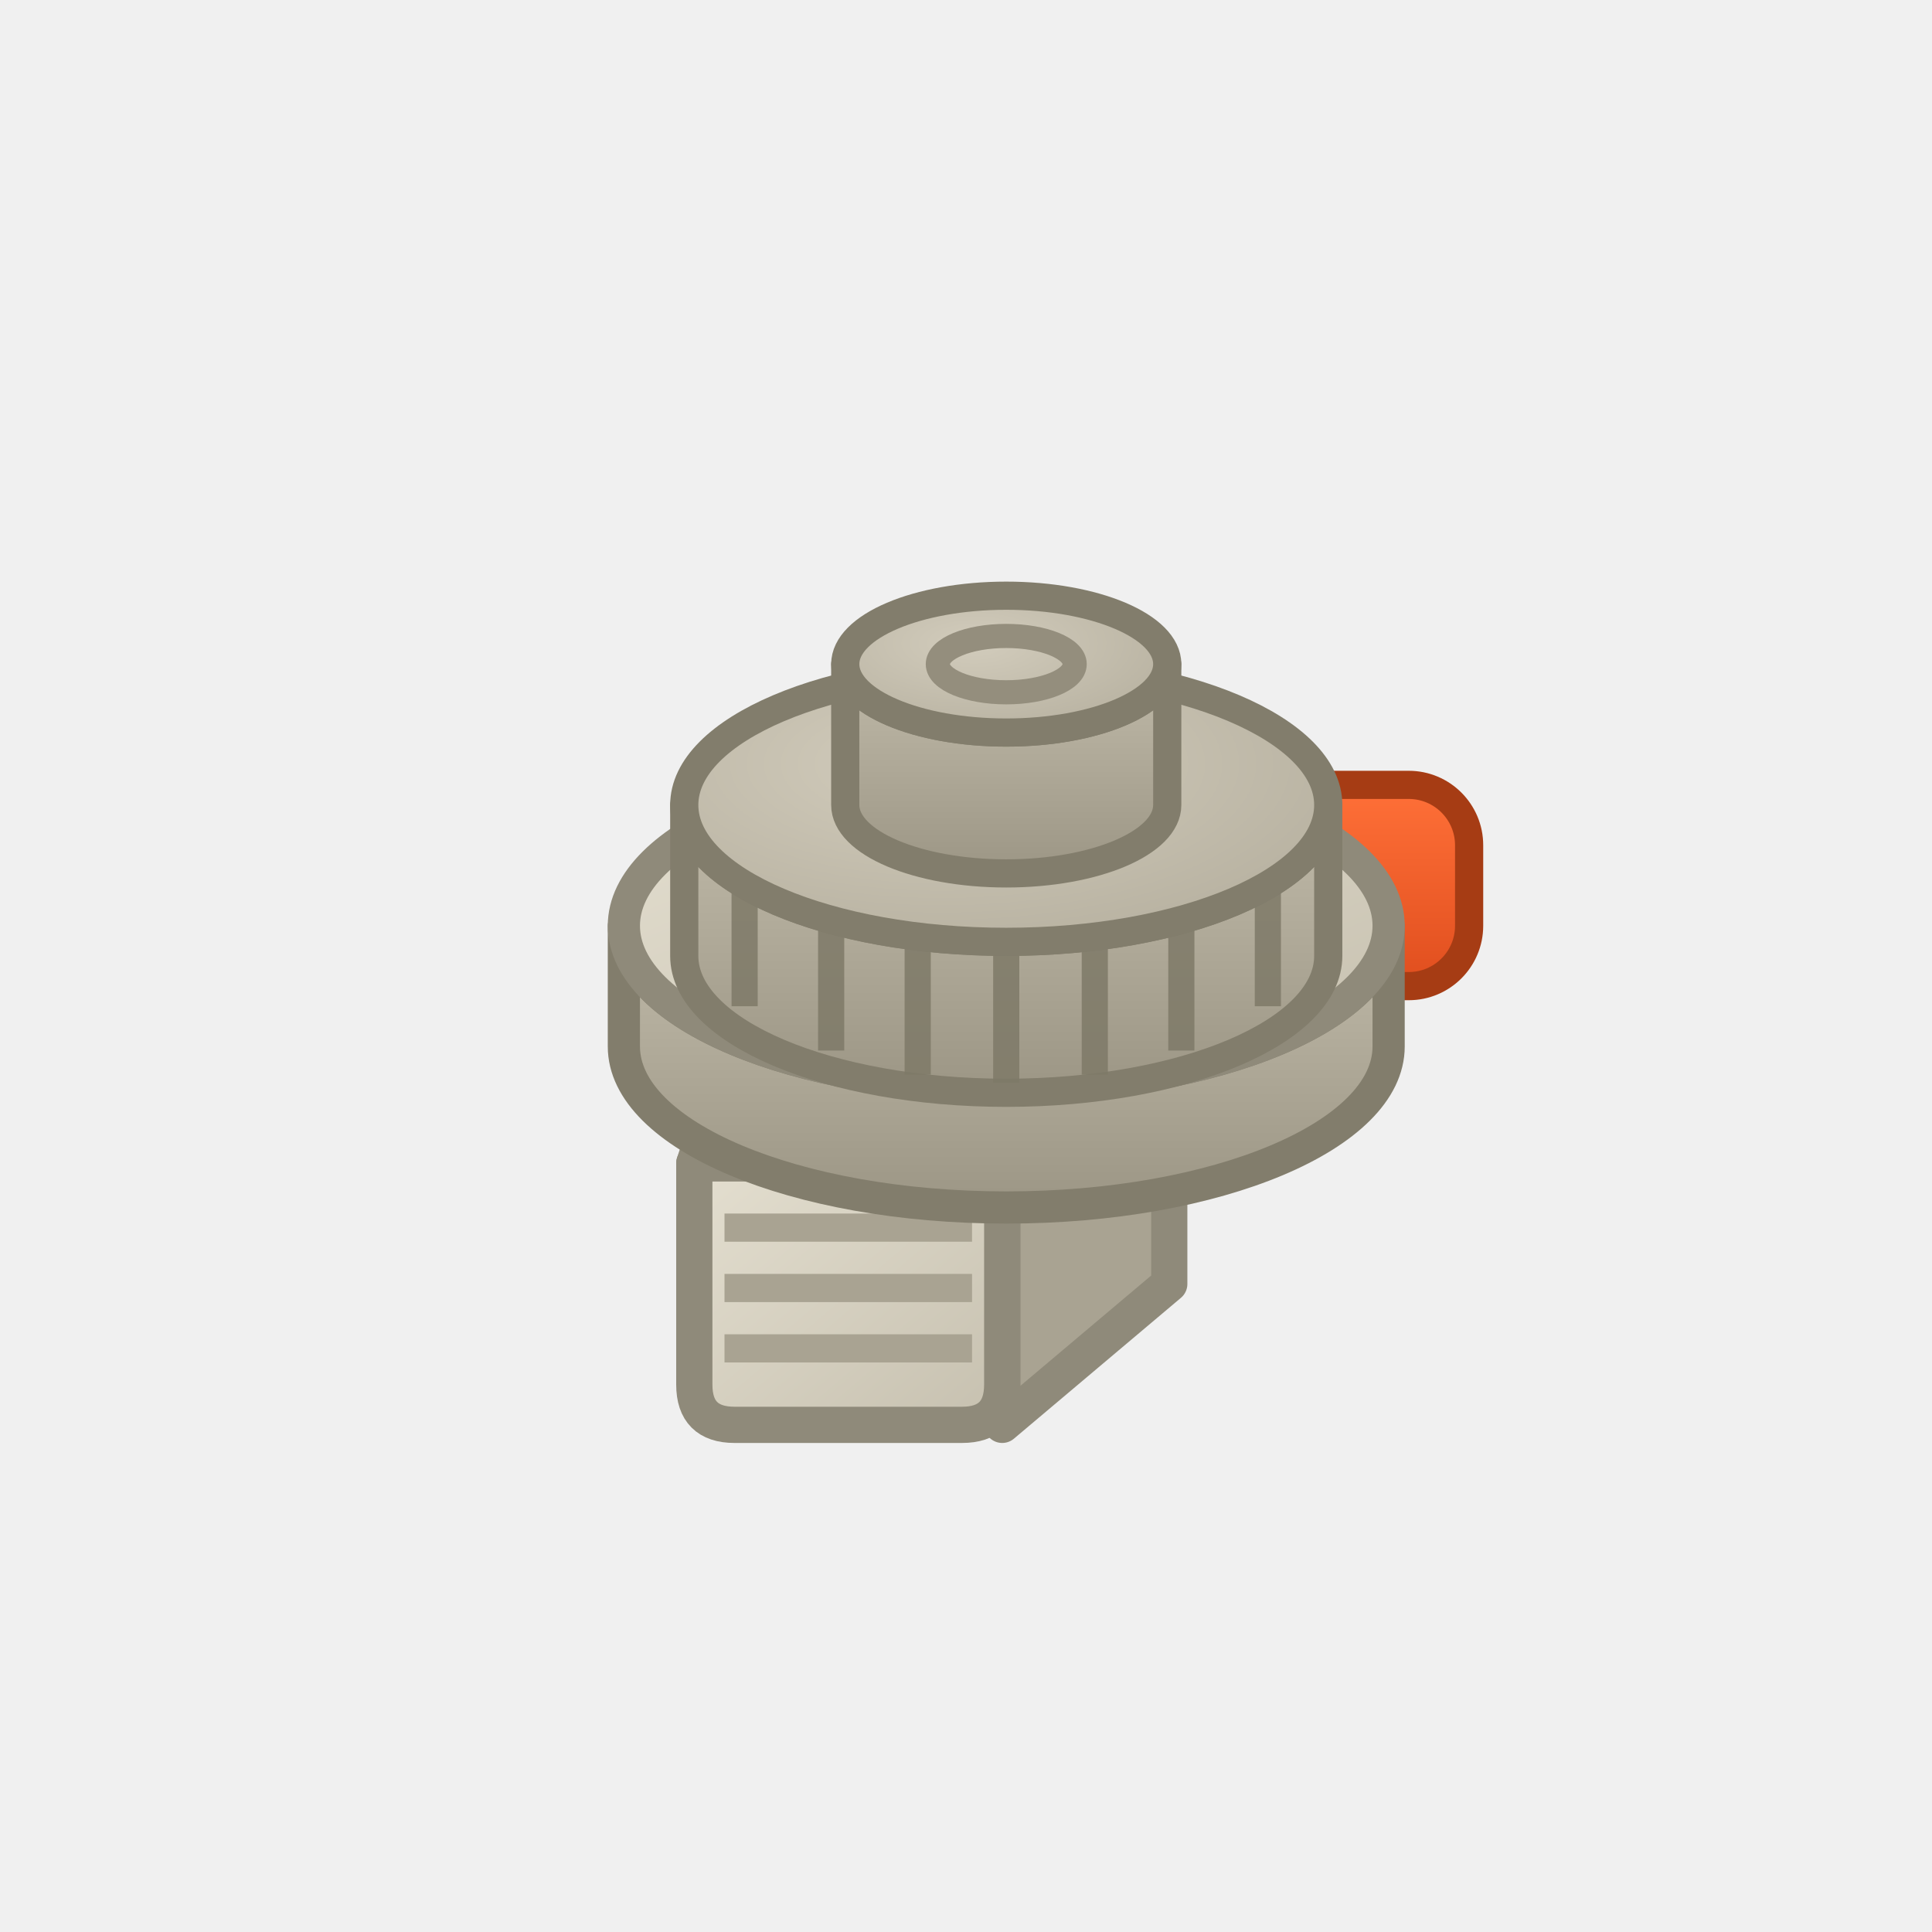
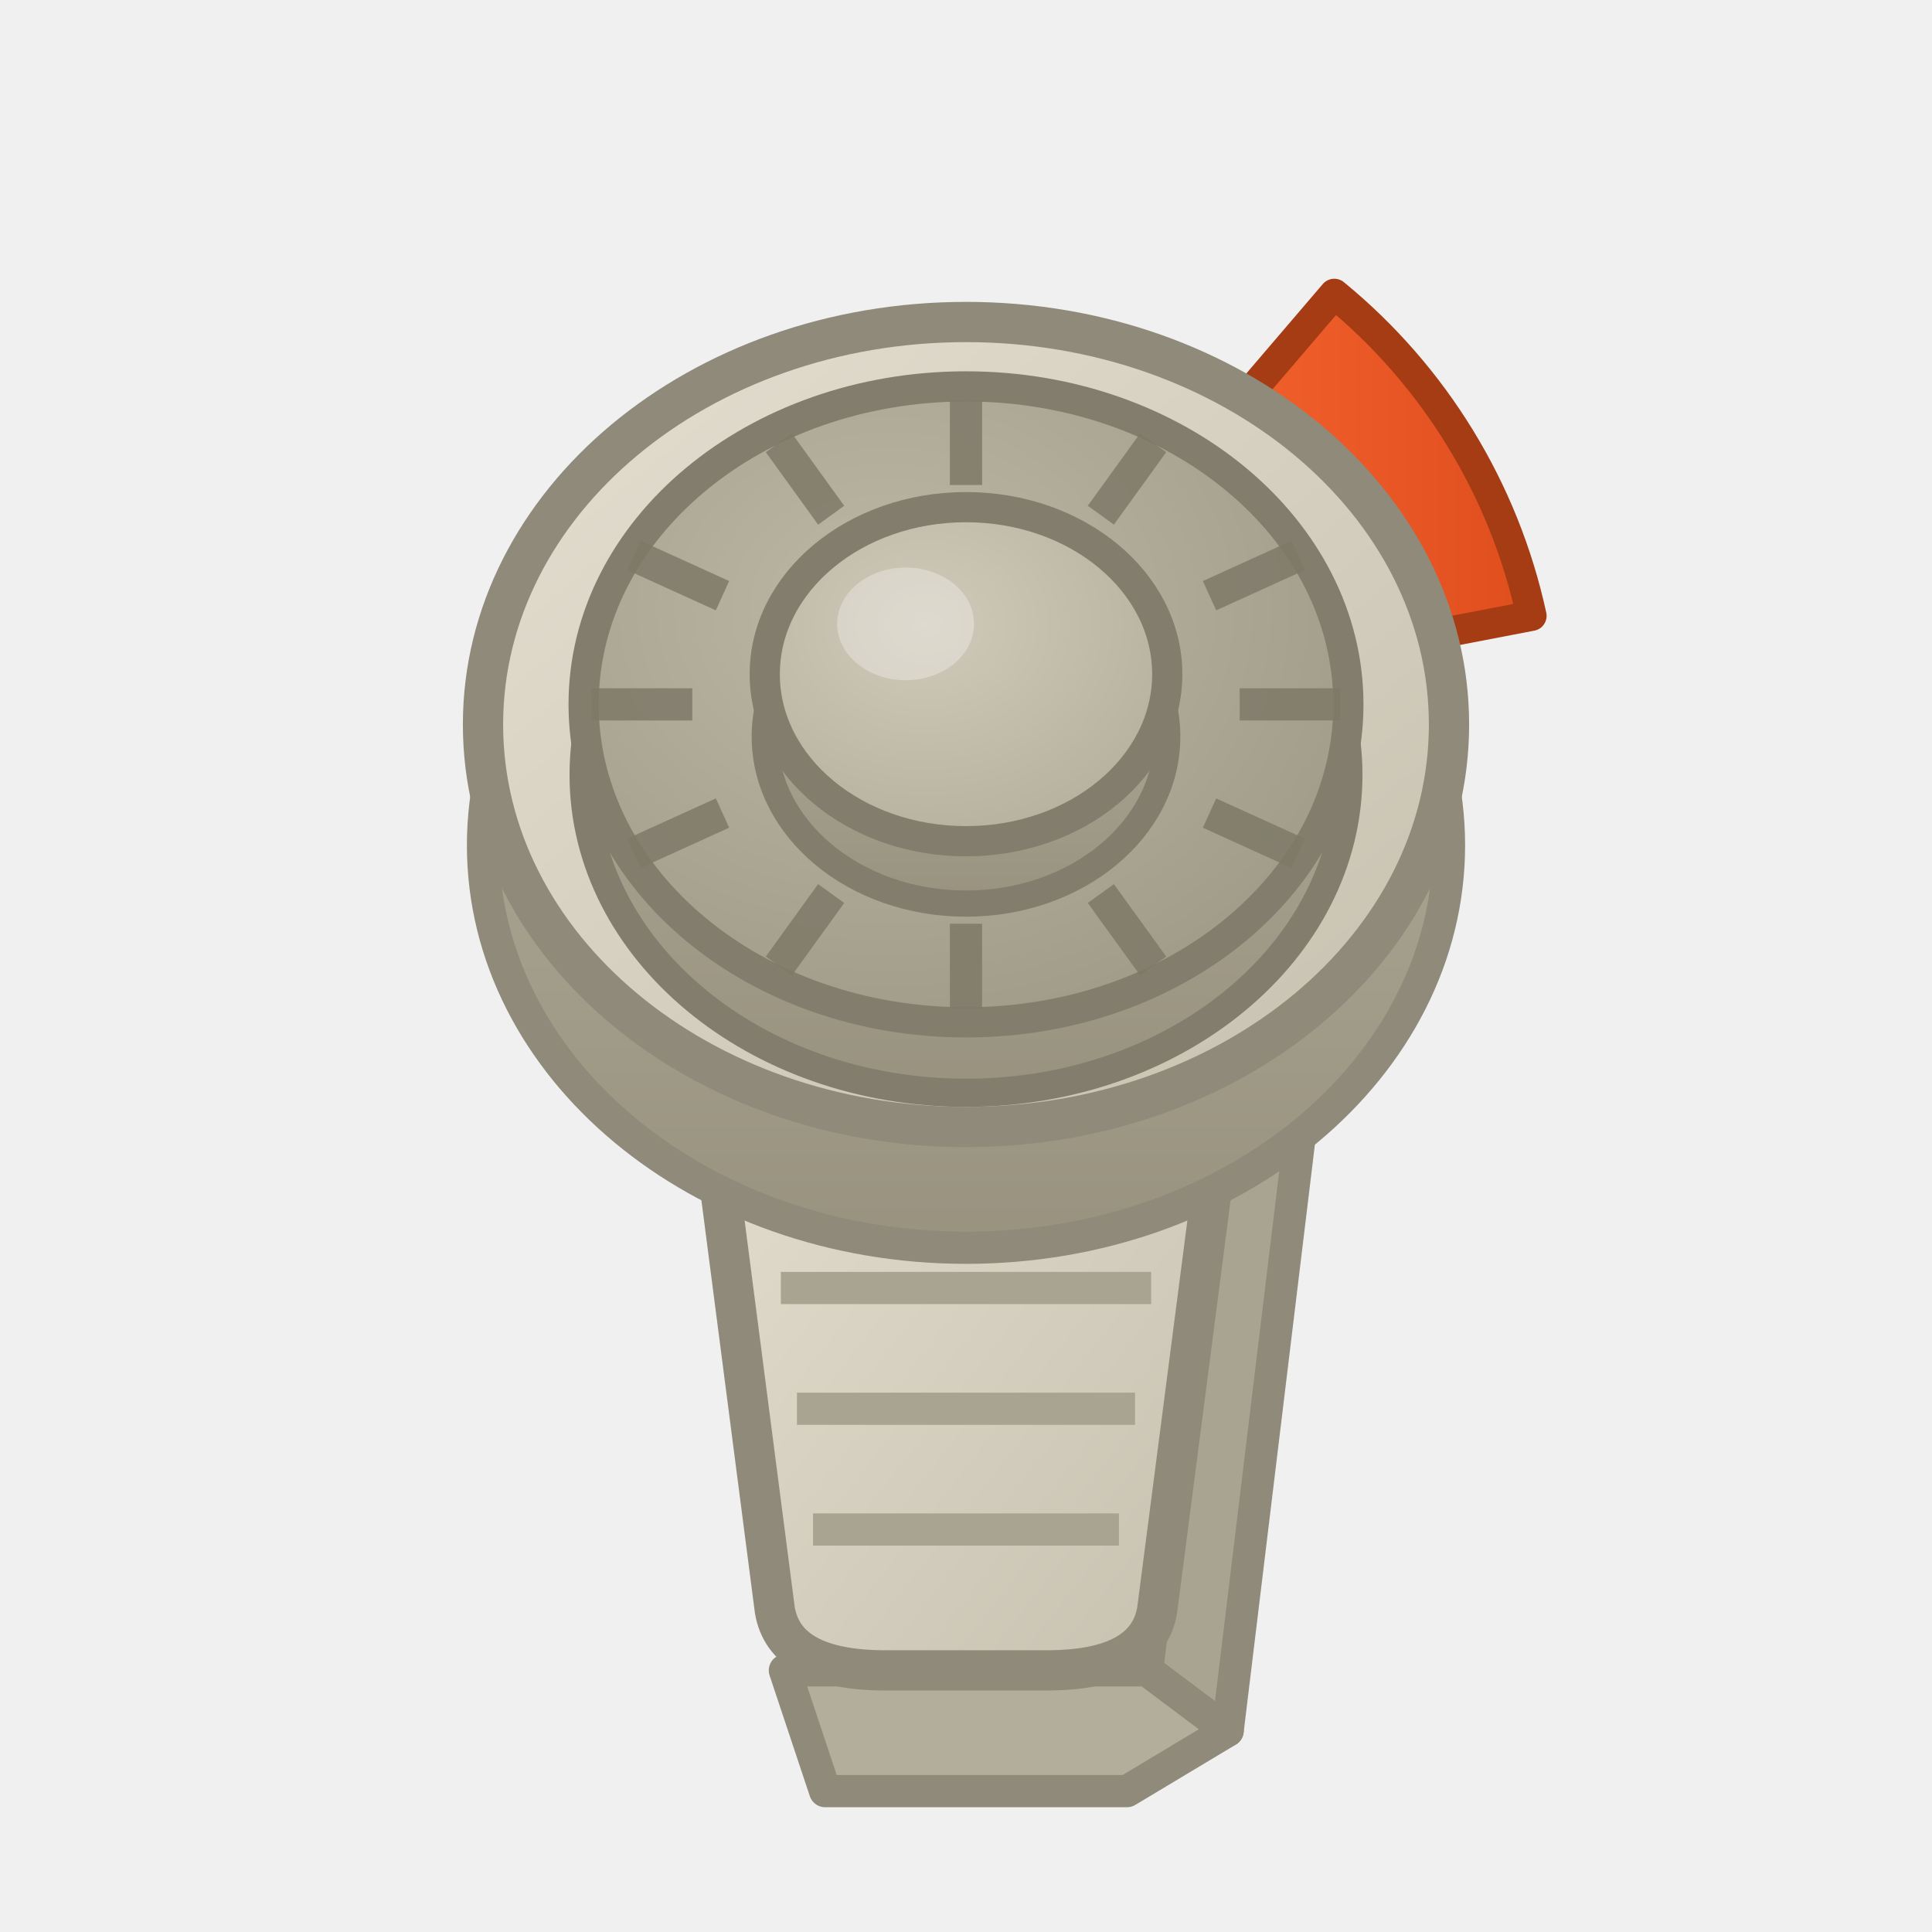
<svg xmlns="http://www.w3.org/2000/svg" viewBox="0 0 96 96" width="96" height="96">
  <defs>
    <linearGradient id="pBody" x1="0" y1="0" x2="1" y2="1">
      <stop offset="0" stop-color="#E4DFD0" />
      <stop offset="1" stop-color="#C6C0AF" />
    </linearGradient>
    <linearGradient id="pSide" x1="0" y1="0" x2="0" y2="1">
-       <stop offset="0" stop-color="#C0BAA9" />
-       <stop offset="1" stop-color="#9C9685" />
+       <stop offset="0" stop-color="#B6B09F" />
+       <stop offset="1" stop-color="#98927F" />
    </linearGradient>
-     <radialGradient id="pTop" cx="0.4" cy="0.35" r="0.9">
-       <stop offset="0" stop-color="#D2CCBC" />
-       <stop offset="1" stop-color="#B0AA99" />
+     <radialGradient id="pDial" cx="0.4" cy="0.35" r="0.85">
+       <stop offset="0" stop-color="#BDB7A5" />
+       <stop offset="1" stop-color="#9A9483" />
    </radialGradient>
-     <linearGradient id="pBtn" x1="0" y1="0" x2="0" y2="1">
+     <radialGradient id="pCap" cx="0.4" cy="0.35" r="0.9">
+       <stop offset="0" stop-color="#D0CABA" />
+       <stop offset="1" stop-color="#AEA896" />
+     </radialGradient>
+     <linearGradient id="pBtn" x1="0" y1="0" x2="1" y2="0">
      <stop offset="0" stop-color="#FF7038" />
      <stop offset="1" stop-color="#E04E1E" />
    </linearGradient>
  </defs>
-   <polygon points="49.8,57.8 58.1,50.8 58.1,63.8 49.8,70.8" fill="#A9A392" stroke="#8F8A7A" stroke-width="1.8" stroke-linejoin="round" />
-   <path d="M 34.5,57.8 L 49.8,57.8 L 49.8,68.8 Q 49.8,70.8 47.8,70.8 L 36.5,70.8 Q 34.5,70.8 34.5,68.8 Z" fill="url(#pBody)" stroke="#8F8A7A" stroke-width="1.8" stroke-linejoin="round" />
-   <polygon points="36.8,50.8 58.1,50.8 49.8,57.8 34.5,57.8" fill="#E0DBCB" stroke="#8F8A7A" stroke-width="1.8" stroke-linejoin="round" />
-   <line x1="36" y1="61" x2="48.3" y2="61" stroke="#A9A392" stroke-width="1.4" />
-   <line x1="36" y1="64" x2="48.3" y2="64" stroke="#A9A392" stroke-width="1.4" />
-   <line x1="36" y1="67" x2="48.3" y2="67" stroke="#A9A392" stroke-width="1.4" />
-   <line x1="38.5" y1="53.9" x2="52.5" y2="53.9" stroke="#A9A392" stroke-width="1.2" opacity="0.9" />
-   <rect x="63" y="39" width="10" height="10" rx="3" fill="url(#pBtn)" stroke="#A63C14" stroke-width="1.4" />
-   <path d="M 31,46 A 19,8 0 0 0 69,46 L 69,52 A 19,8 0 0 1 31,52 Z" fill="url(#pSide)" stroke="#827D6C" stroke-width="1.6" stroke-linejoin="round" />
-   <ellipse cx="50" cy="46" rx="19" ry="8" fill="url(#pBody)" stroke="#8F8A7A" stroke-width="1.6" />
-   <path d="M 34,40 A 16,6.8 0 0 0 66,40 L 66,47.5 A 16,6.8 0 0 1 34,47.5 Z" fill="url(#pSide)" stroke="#827D6C" stroke-width="1.4" stroke-linejoin="round" />
-   <g stroke="#7E7967" stroke-width="1.3" opacity="0.85">
-     <line x1="37" y1="42.5" x2="37" y2="50" />
-     <line x1="41.3" y1="44.7" x2="41.3" y2="52.2" />
-     <line x1="45.6" y1="45.9" x2="45.6" y2="53.4" />
-     <line x1="50" y1="46.3" x2="50" y2="53.8" />
-     <line x1="54.4" y1="45.9" x2="54.4" y2="53.4" />
-     <line x1="58.7" y1="44.7" x2="58.7" y2="52.2" />
-     <line x1="63" y1="42.5" x2="63" y2="50" />
+   <polygon points="61,50 65,53 61,86 57,83" fill="#A9A392" stroke="#8F8A7A" stroke-width="1.6" stroke-linejoin="round" />
+   <polygon points="39,83 57,83 61,86 56,89 41,89" fill="#B3AD9C" stroke="#8F8A7A" stroke-width="1.6" stroke-linejoin="round" />
+   <path d="M 37,50 L 59,50 Q 61,50 61,53 L 57.5,80 Q 57,83 52,83 L 44,83 Q 39,83 38.5,80 L 35,53 Q 35,50 37,50 Z" fill="url(#pBody)" stroke="#8F8A7A" stroke-width="2" stroke-linejoin="round" />
+   <line x1="38" y1="58" x2="58" y2="58" stroke="#A9A392" stroke-width="1.6" />
+   <line x1="38.8" y1="64" x2="57.2" y2="64" stroke="#A9A392" stroke-width="1.6" />
+   <line x1="39.6" y1="70" x2="56.4" y2="70" stroke="#A9A392" stroke-width="1.6" />
+   <line x1="40.4" y1="76" x2="55.6" y2="76" stroke="#A9A392" stroke-width="1.6" />
+   <path d="M 48,36 L 66.3,14.6 A 28.5 28.5 0 0 1 76.1,30.6 Z" fill="url(#pBtn)" stroke="#A63C14" stroke-width="1.5" stroke-linejoin="round" />
+   <ellipse cx="48" cy="42" rx="24" ry="20" fill="url(#pSide)" stroke="#8F8A7A" stroke-width="1.6" />
+   <ellipse cx="48" cy="36" rx="24" ry="20" fill="url(#pBody)" stroke="#8F8A7A" stroke-width="2" />
+   <ellipse cx="48" cy="38.5" rx="19" ry="15.8" fill="url(#pSide)" stroke="#827D6C" stroke-width="1.4" />
+   <ellipse cx="48" cy="35" rx="19" ry="15.8" fill="url(#pDial)" stroke="#827D6C" stroke-width="1.5" />
+   <g stroke="#7E7967" stroke-width="1.6" opacity="0.85">
+     <line x1="48" y1="19.9" x2="48" y2="24.1" />
+     <line x1="57.3" y1="22" x2="54.7" y2="25.6" />
+     <line x1="64.5" y1="27.6" x2="60.1" y2="29.6" />
+     <line x1="66.6" y1="35" x2="61.6" y2="35" />
+     <line x1="64.5" y1="42.4" x2="60.1" y2="40.4" />
+     <line x1="57.3" y1="48" x2="54.7" y2="44.4" />
+     <line x1="48" y1="50.1" x2="48" y2="45.9" />
+     <line x1="38.7" y1="48" x2="41.3" y2="44.4" />
+     <line x1="31.5" y1="42.4" x2="35.9" y2="40.4" />
+     <line x1="29.4" y1="35" x2="34.4" y2="35" />
+     <line x1="31.5" y1="27.6" x2="35.9" y2="29.6" />
+     <line x1="38.7" y1="22" x2="41.3" y2="25.6" />
  </g>
-   <ellipse cx="50" cy="40" rx="16" ry="6.8" fill="url(#pTop)" stroke="#827D6C" stroke-width="1.4" />
-   <path d="M 42,33 A 8,3.4 0 0 0 58,33 L 58,40 A 8,3.4 0 0 1 42,40 Z" fill="url(#pSide)" stroke="#827D6C" stroke-width="1.4" stroke-linejoin="round" />
-   <ellipse cx="50" cy="33" rx="8" ry="3.4" fill="url(#pTop)" stroke="#827D6C" stroke-width="1.4" />
-   <ellipse cx="50" cy="33" rx="3.4" ry="1.4" fill="none" stroke="#948E7D" stroke-width="1.2" />
+   <ellipse cx="48" cy="36.6" rx="10" ry="8.3" fill="url(#pSide)" stroke="#827D6C" stroke-width="1.3" />
+   <ellipse cx="48" cy="33.5" rx="10" ry="8.3" fill="url(#pCap)" stroke="#827D6C" stroke-width="1.5" />
+   <ellipse cx="45" cy="31" rx="3.4" ry="2.8" fill="#FFFFFF" opacity="0.3" />
</svg>
